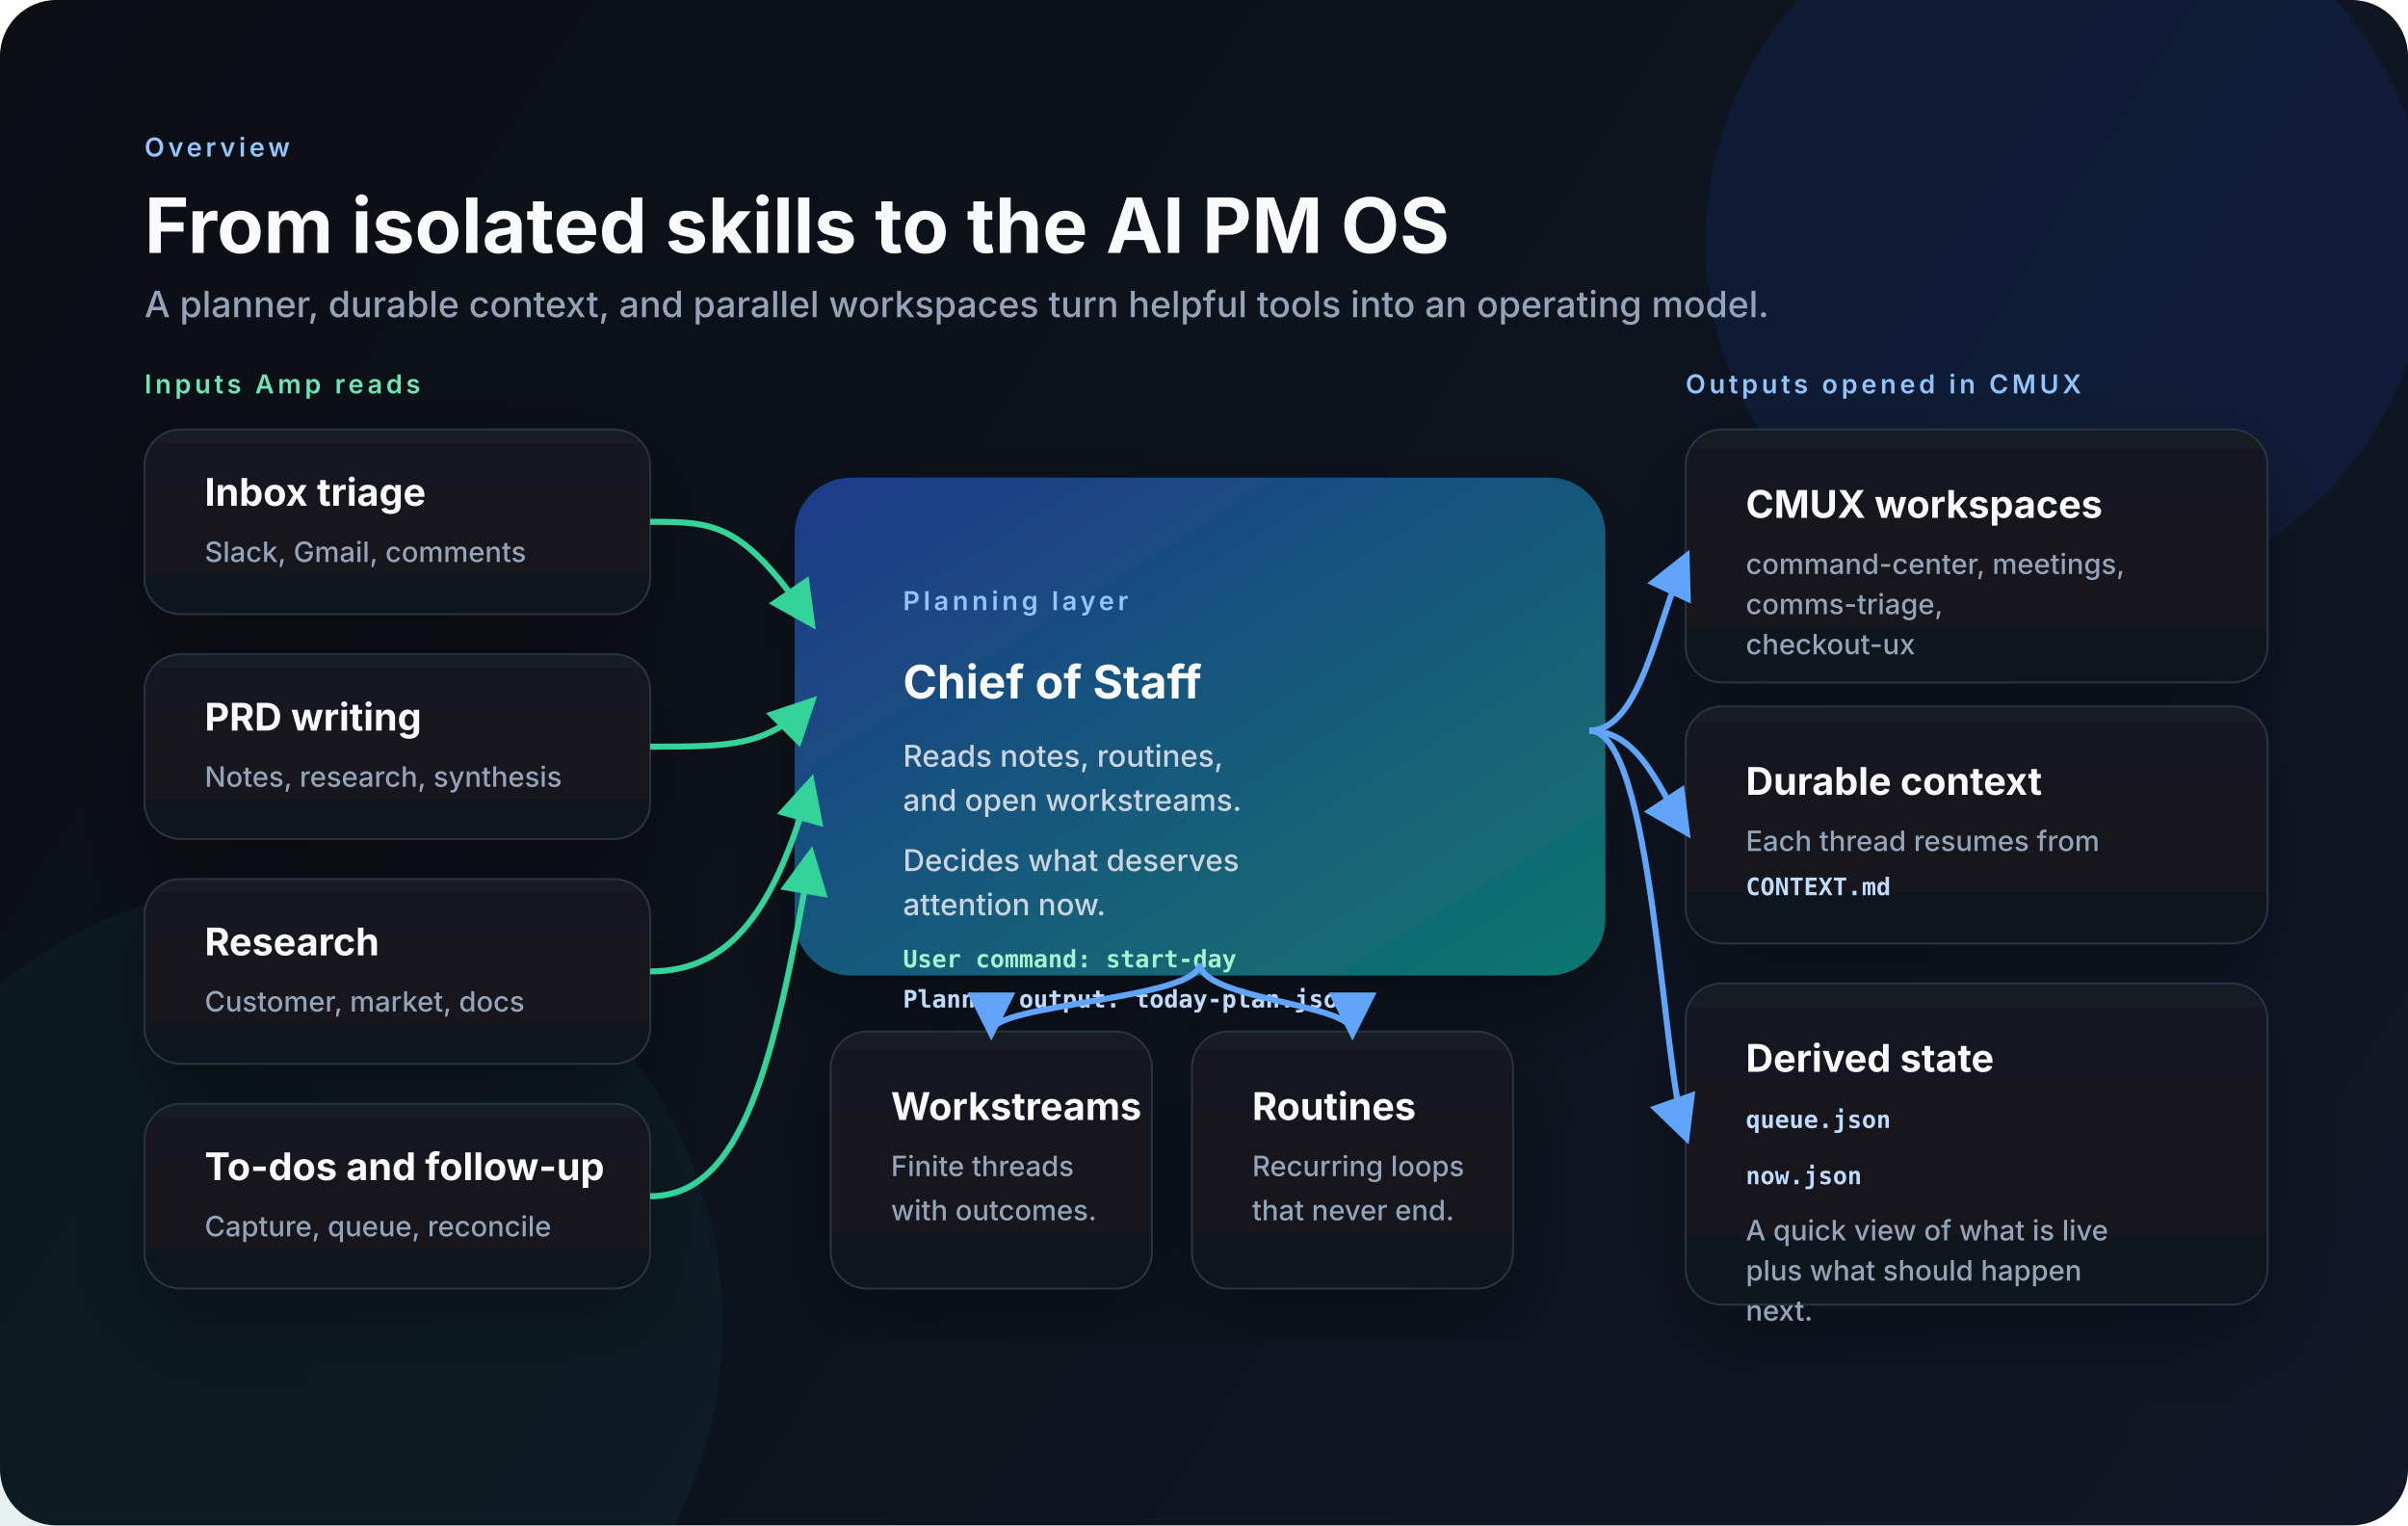
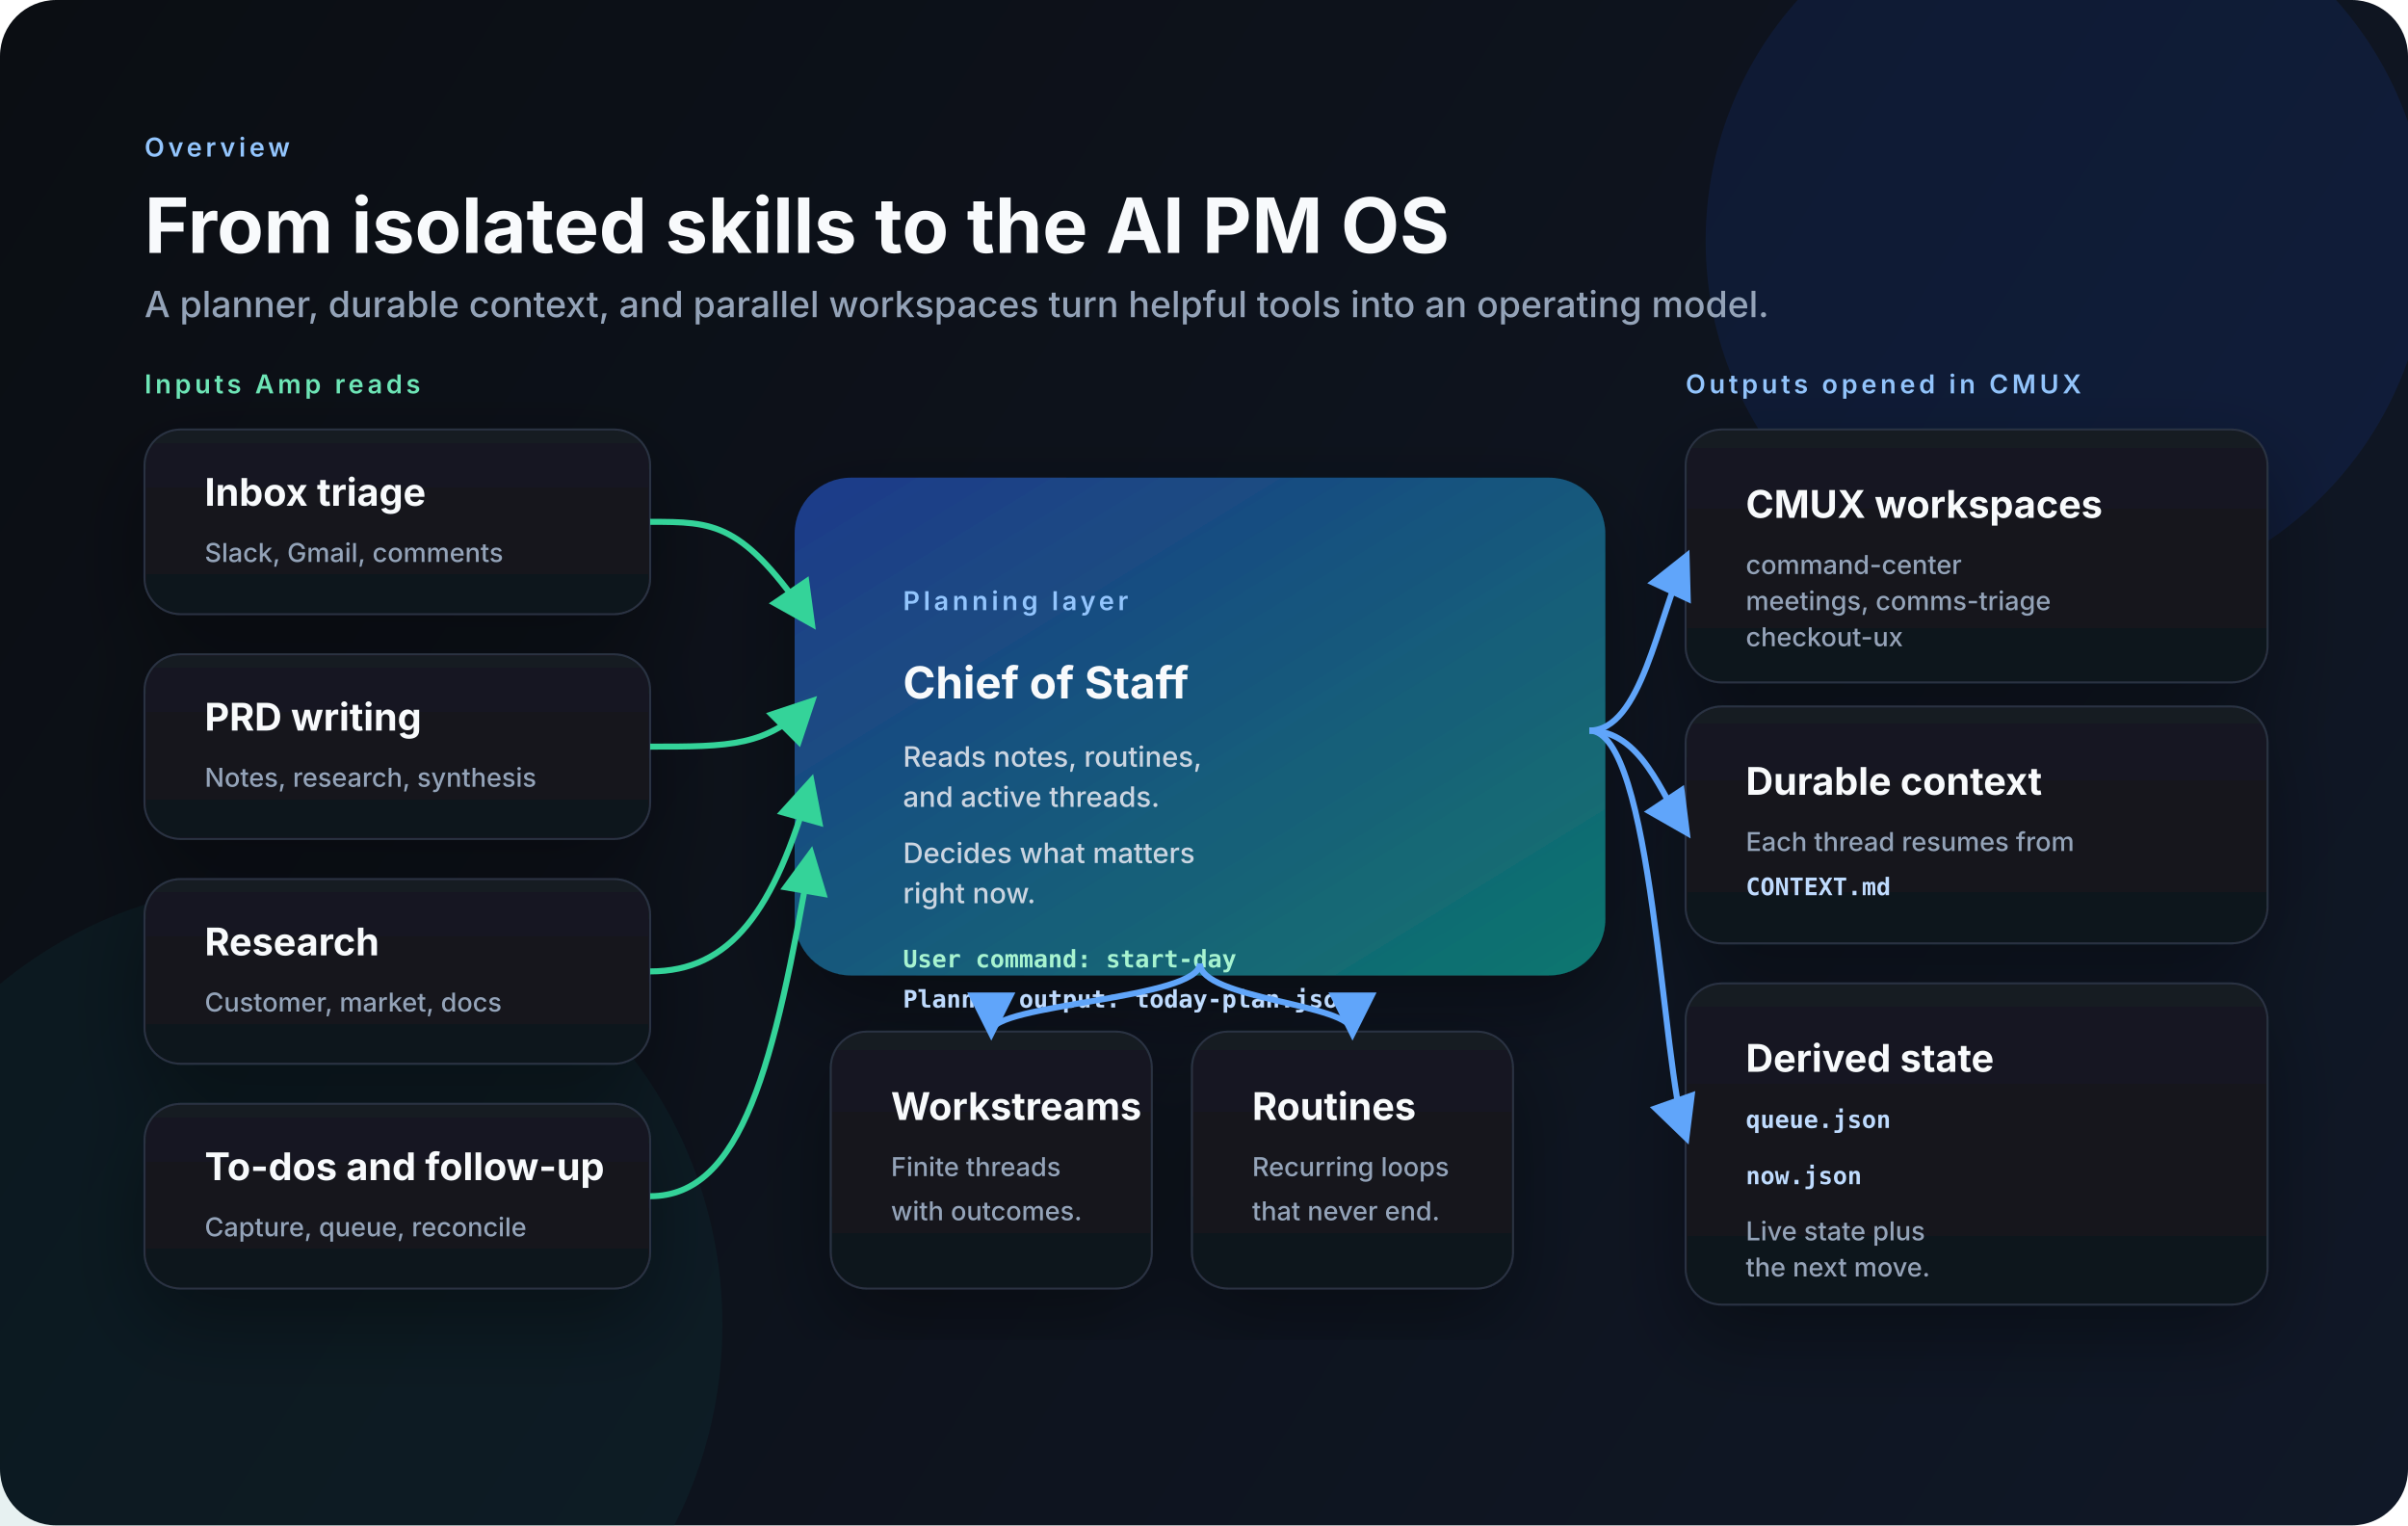
<svg xmlns="http://www.w3.org/2000/svg" width="1200" height="760" viewBox="0 0 1200 760" fill="none">
  <defs>
    <linearGradient id="bg" x1="0" y1="0" x2="1200" y2="760" gradientUnits="userSpaceOnUse">
      <stop stop-color="#0B0E13" />
      <stop offset="1" stop-color="#101827" />
    </linearGradient>
    <linearGradient id="panel" x1="0" y1="0" x2="0" y2="1">
      <stop stop-color="#171A22" />
      <stop offset="1" stop-color="#10131A" />
    </linearGradient>
    <linearGradient id="core" x1="0" y1="0" x2="1" y2="1">
      <stop stop-color="#1E3A8A" />
      <stop offset="1" stop-color="#0F766E" />
    </linearGradient>
    <filter id="shadow" x="-20%" y="-20%" width="140%" height="140%">
      <feDropShadow dx="0" dy="16" stdDeviation="20" flood-color="#000000" flood-opacity="0.35" />
    </filter>
    <marker id="inputArrow" markerWidth="8" markerHeight="8" refX="6.5" refY="4" orient="auto">
      <path d="M0 0L8 4L0 8V0Z" fill="#34D399" />
    </marker>
    <marker id="outputArrow" markerWidth="8" markerHeight="8" refX="6.5" refY="4" orient="auto">
      <path d="M0 0L8 4L0 8V0Z" fill="#60A5FA" />
    </marker>
    <style>
      .title{font:700 38px Inter,Arial,sans-serif;fill:#F8FAFC}
      .subtitle{font:500 18px Inter,Arial,sans-serif;fill:#94A3B8}
      .kicker{font:600 13px Inter,Arial,sans-serif;fill:#93C5FD;letter-spacing:1.8px;text-transform:uppercase}
      .kicker-input{font:600 13px Inter,Arial,sans-serif;fill:#6EE7B7;letter-spacing:1.8px;text-transform:uppercase}
      .kicker-output{font:600 13px Inter,Arial,sans-serif;fill:#93C5FD;letter-spacing:1.8px;text-transform:uppercase}
-       .card-title{font:700 23px Inter,Arial,sans-serif;fill:#F8FAFC}
-       .card-copy{font:500 15px Inter,Arial,sans-serif;fill:#CBD5E1}
+       .card-title{font:700 22px Inter,Arial,sans-serif;fill:#F8FAFC}
+       .card-copy{font:500 14px Inter,Arial,sans-serif;fill:#CBD5E1}
      .small-title{font:700 19px Inter,Arial,sans-serif;fill:#F8FAFC}
-       .small-copy{font:500 14px Inter,Arial,sans-serif;fill:#94A3B8}
+       .small-copy{font:500 13px Inter,Arial,sans-serif;fill:#94A3B8}
      .mono{font:600 12px 'JetBrains Mono',monospace;fill:#BFDBFE}
      .mono-input{font:600 12px 'JetBrains Mono',monospace;fill:#A7F3D0}
      .mono-output{font:600 12px 'JetBrains Mono',monospace;fill:#BFDBFE}
    </style>
  </defs>
  <rect width="1200" height="760" rx="28" fill="url(#bg)" />
  <circle cx="1030" cy="120" r="180" fill="#1D4ED8" fill-opacity="0.12" />
  <circle cx="140" cy="660" r="220" fill="#0F766E" fill-opacity="0.10" />
  <text x="72" y="78" class="kicker">Overview</text>
  <text x="72" y="126" class="title">From isolated skills to the AI PM OS</text>
  <text x="72" y="158" class="subtitle">A planner, durable context, and parallel workspaces turn helpful tools into an operating model.</text>
  <text x="72" y="196" class="kicker-input">Inputs Amp reads</text>
  <text x="840" y="196" class="kicker-output">Outputs opened in CMUX</text>
  <g filter="url(#shadow)">
    <rect x="72" y="214" width="252" height="92" rx="18" fill="url(#panel)" stroke="#2A3342" />
    <text x="102" y="252" class="small-title">Inbox triage</text>
    <text x="102" y="280" class="small-copy">Slack, Gmail, comments</text>
    <rect x="72" y="326" width="252" height="92" rx="18" fill="url(#panel)" stroke="#2A3342" />
    <text x="102" y="364" class="small-title">PRD writing</text>
    <text x="102" y="392" class="small-copy">Notes, research, synthesis</text>
    <rect x="72" y="438" width="252" height="92" rx="18" fill="url(#panel)" stroke="#2A3342" />
    <text x="102" y="476" class="small-title">Research</text>
    <text x="102" y="504" class="small-copy">Customer, market, docs</text>
    <rect x="72" y="550" width="252" height="92" rx="18" fill="url(#panel)" stroke="#2A3342" />
    <text x="102" y="588" class="small-title">To-dos and follow-up</text>
    <text x="102" y="616" class="small-copy">Capture, queue, reconcile</text>
  </g>
  <g filter="url(#shadow)">
    <rect x="396" y="238" width="404" height="248" rx="28" fill="url(#core)" />
    <text x="450" y="304" class="kicker" fill="#DBEAFE">Planning layer</text>
    <text x="450" y="348" class="card-title">Chief of Staff</text>
    <text x="450" y="382" class="card-copy">Reads notes, routines,</text>
-     <text x="450" y="404" class="card-copy">and open workstreams.</text>
-     <text x="450" y="434" class="card-copy">Decides what deserves</text>
-     <text x="450" y="456" class="card-copy">attention now.</text>
+     <text x="450" y="402" class="card-copy">and active threads.</text>
+     <text x="450" y="430" class="card-copy">Decides what matters</text>
+     <text x="450" y="450" class="card-copy">right now.</text>
    <text x="450" y="482" class="mono-input">User command: start-day</text>
    <text x="450" y="502" class="mono-output">Planner output: today-plan.json</text>
  </g>
  <g filter="url(#shadow)">
    <rect x="840" y="214" width="290" height="126" rx="18" fill="url(#panel)" stroke="#2A3342" />
    <text x="870" y="258" class="small-title">CMUX workspaces</text>
-     <text x="870" y="286" class="small-copy">command-center, meetings,</text>
-     <text x="870" y="306" class="small-copy">comms-triage,</text>
-     <text x="870" y="326" class="small-copy">checkout-ux</text>
+     <text x="870" y="286" class="small-copy">command-center</text>
+     <text x="870" y="304" class="small-copy">meetings, comms-triage</text>
+     <text x="870" y="322" class="small-copy">checkout-ux</text>
    <rect x="840" y="352" width="290" height="118" rx="18" fill="url(#panel)" stroke="#2A3342" />
    <text x="870" y="396" class="small-title">Durable context</text>
    <text x="870" y="424" class="small-copy">Each thread resumes from</text>
    <text x="870" y="446" class="mono">CONTEXT.md</text>
    <rect x="840" y="490" width="290" height="160" rx="18" fill="url(#panel)" stroke="#2A3342" />
    <text x="870" y="534" class="small-title">Derived state</text>
    <text x="870" y="562" class="mono">queue.json</text>
    <text x="870" y="590" class="mono">now.json</text>
-     <text x="870" y="618" class="small-copy">A quick view of what is live</text>
-     <text x="870" y="638" class="small-copy">plus what should happen</text>
-     <text x="870" y="658" class="small-copy">next.</text>
+     <text x="870" y="618" class="small-copy">Live state plus</text>
+     <text x="870" y="636" class="small-copy">the next move.</text>
  </g>
  <g filter="url(#shadow)">
    <rect x="414" y="514" width="160" height="128" rx="18" fill="url(#panel)" stroke="#2A3342" />
    <text x="444" y="558" class="small-title">Workstreams</text>
    <text x="444" y="586" class="small-copy">Finite threads</text>
    <text x="444" y="608" class="small-copy">with outcomes.</text>
    <rect x="594" y="514" width="160" height="128" rx="18" fill="url(#panel)" stroke="#2A3342" />
    <text x="624" y="558" class="small-title">Routines</text>
    <text x="624" y="586" class="small-copy">Recurring loops</text>
    <text x="624" y="608" class="small-copy">that never end.</text>
  </g>
  <path d="M324 260C356 260 370 260 404 310" stroke="#34D399" stroke-width="3" marker-end="url(#inputArrow)" />
  <path d="M324 372C364 372 382 372 404 350" stroke="#34D399" stroke-width="3" marker-end="url(#inputArrow)" />
  <path d="M324 484C364 484 386 454 404 390" stroke="#34D399" stroke-width="3" marker-end="url(#inputArrow)" />
  <path d="M324 596C370 596 386 530 404 426" stroke="#34D399" stroke-width="3" marker-end="url(#inputArrow)" />
  <path d="M792 364C818 364 826 308 840 278" stroke="#60A5FA" stroke-width="3" marker-end="url(#outputArrow)" />
  <path d="M792 364C818 364 828 396 840 414" stroke="#60A5FA" stroke-width="3" marker-end="url(#outputArrow)" />
  <path d="M792 364C824 364 828 532 840 566" stroke="#60A5FA" stroke-width="3" marker-end="url(#outputArrow)" />
  <path d="M598 480C598 498 494 500 494 514" stroke="#60A5FA" stroke-width="3" marker-end="url(#outputArrow)" />
  <path d="M598 480C598 498 674 500 674 514" stroke="#60A5FA" stroke-width="3" marker-end="url(#outputArrow)" />
</svg>
